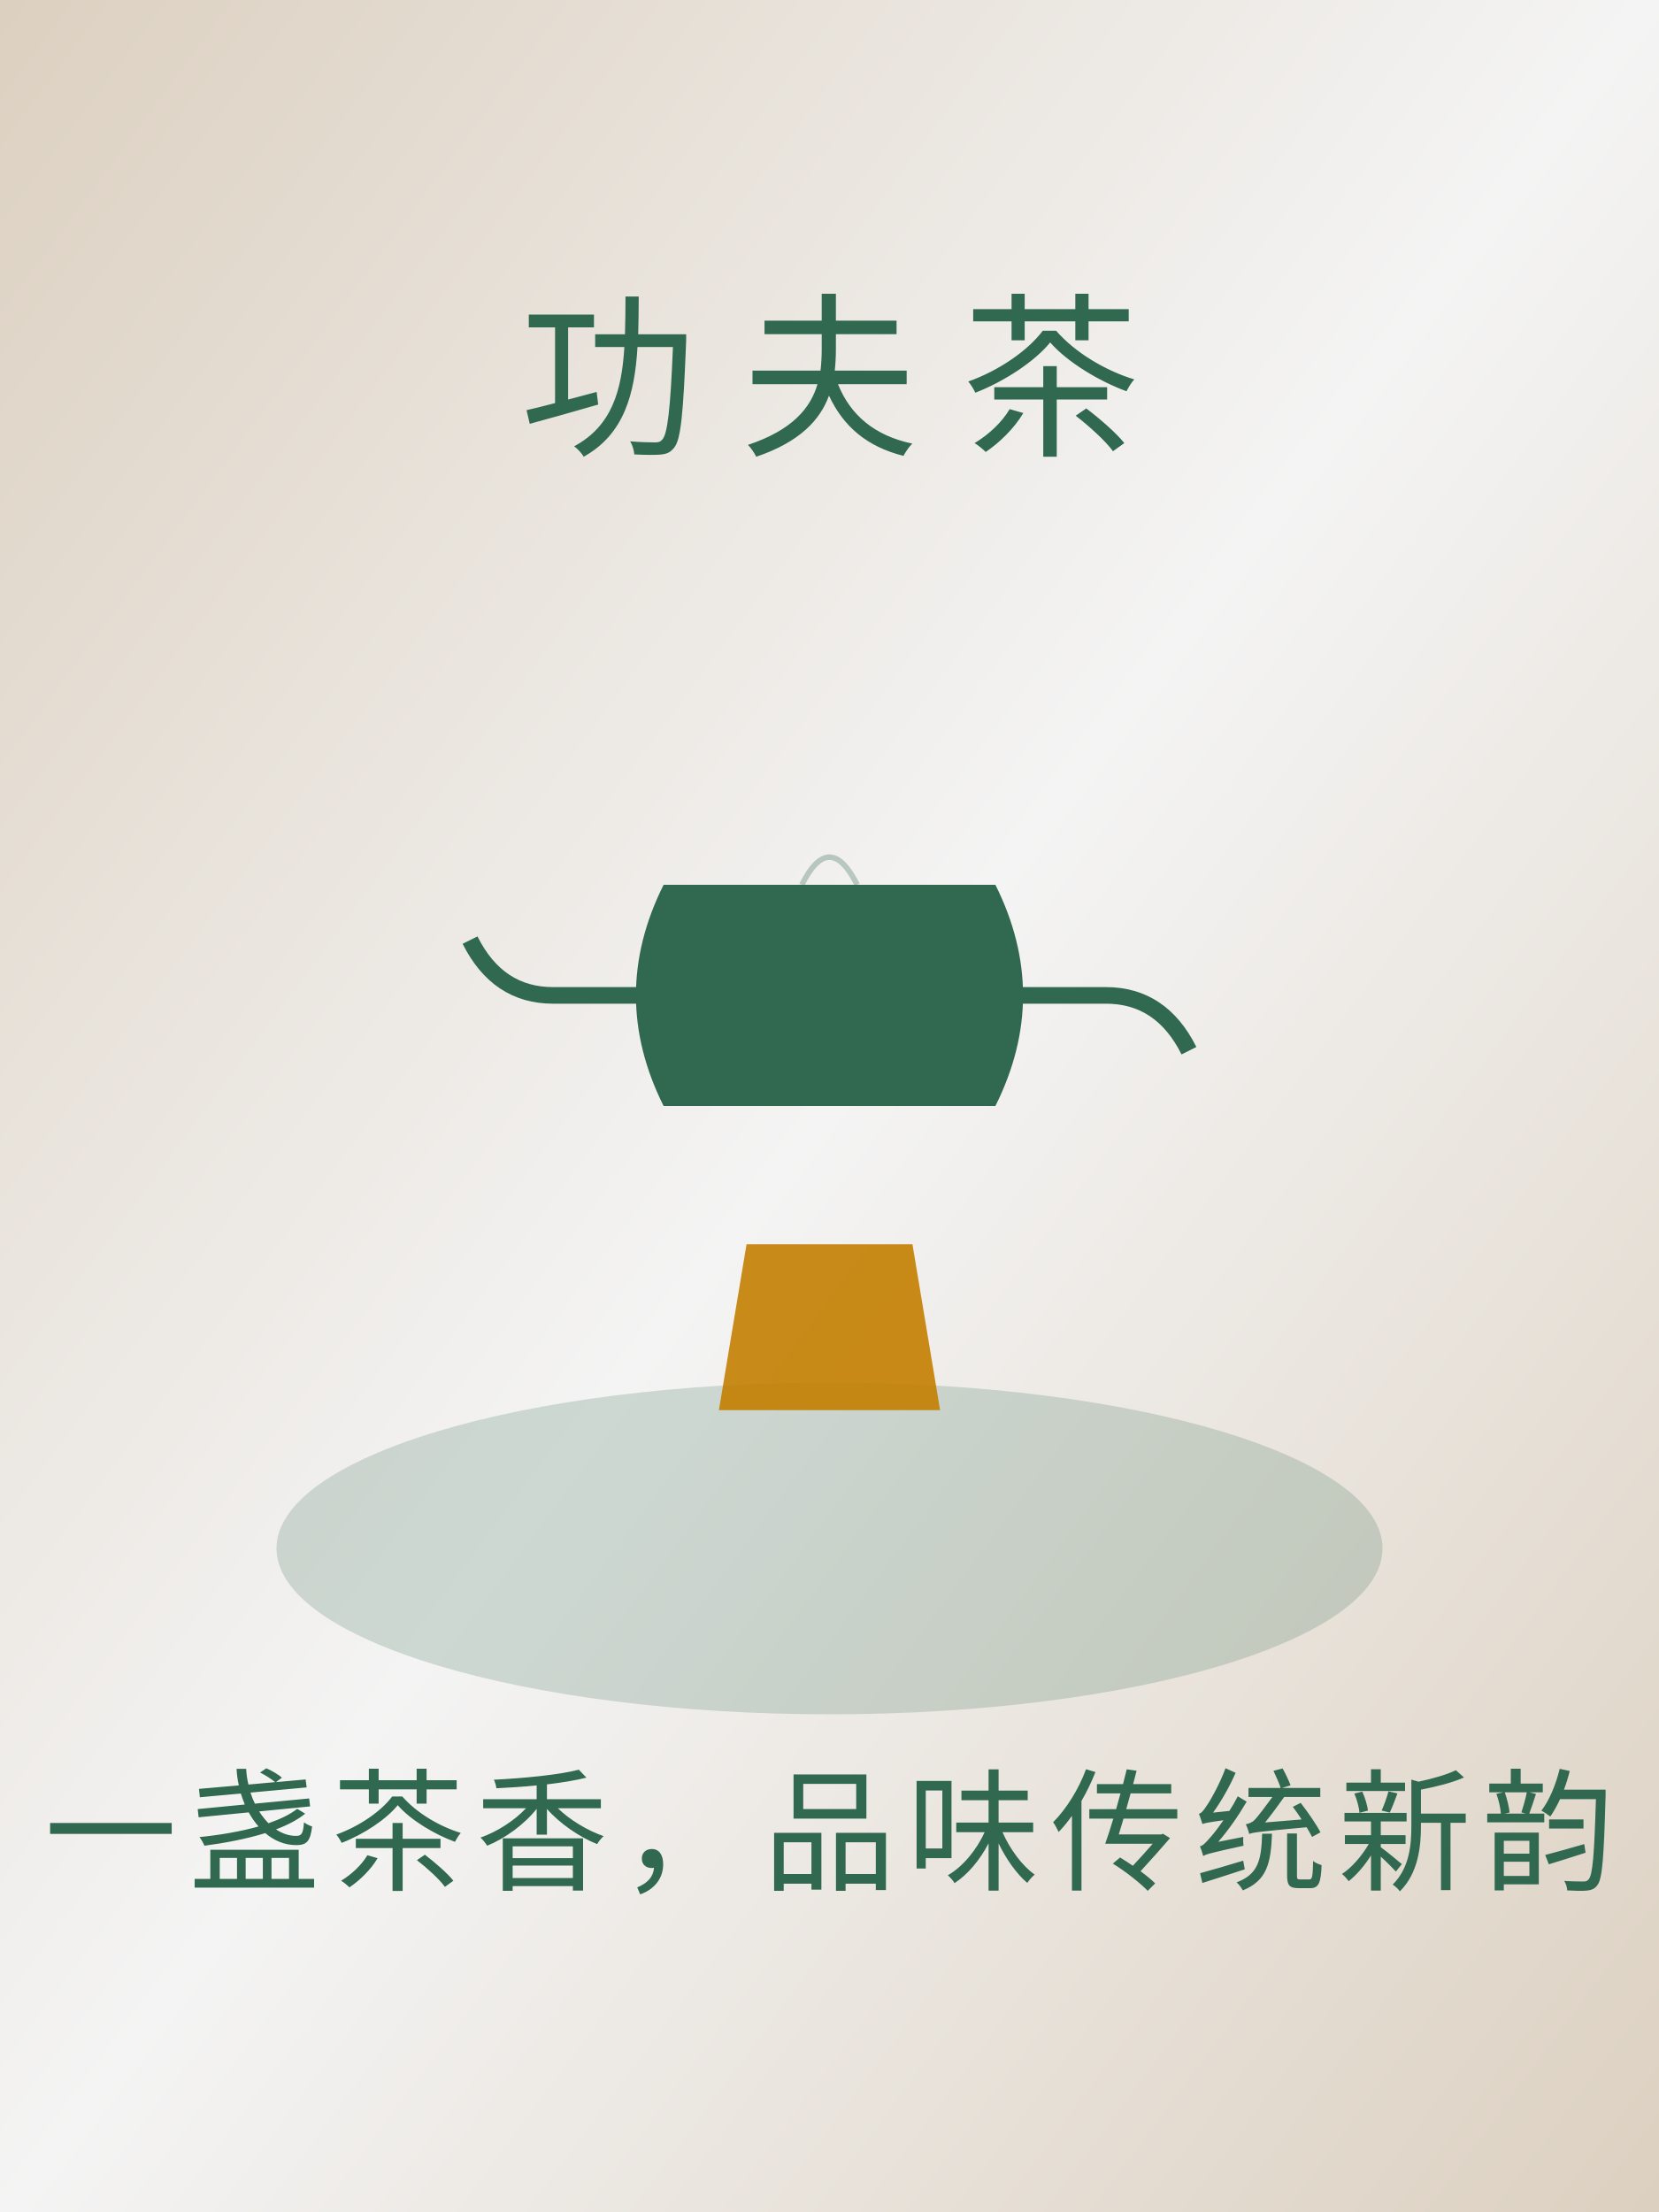
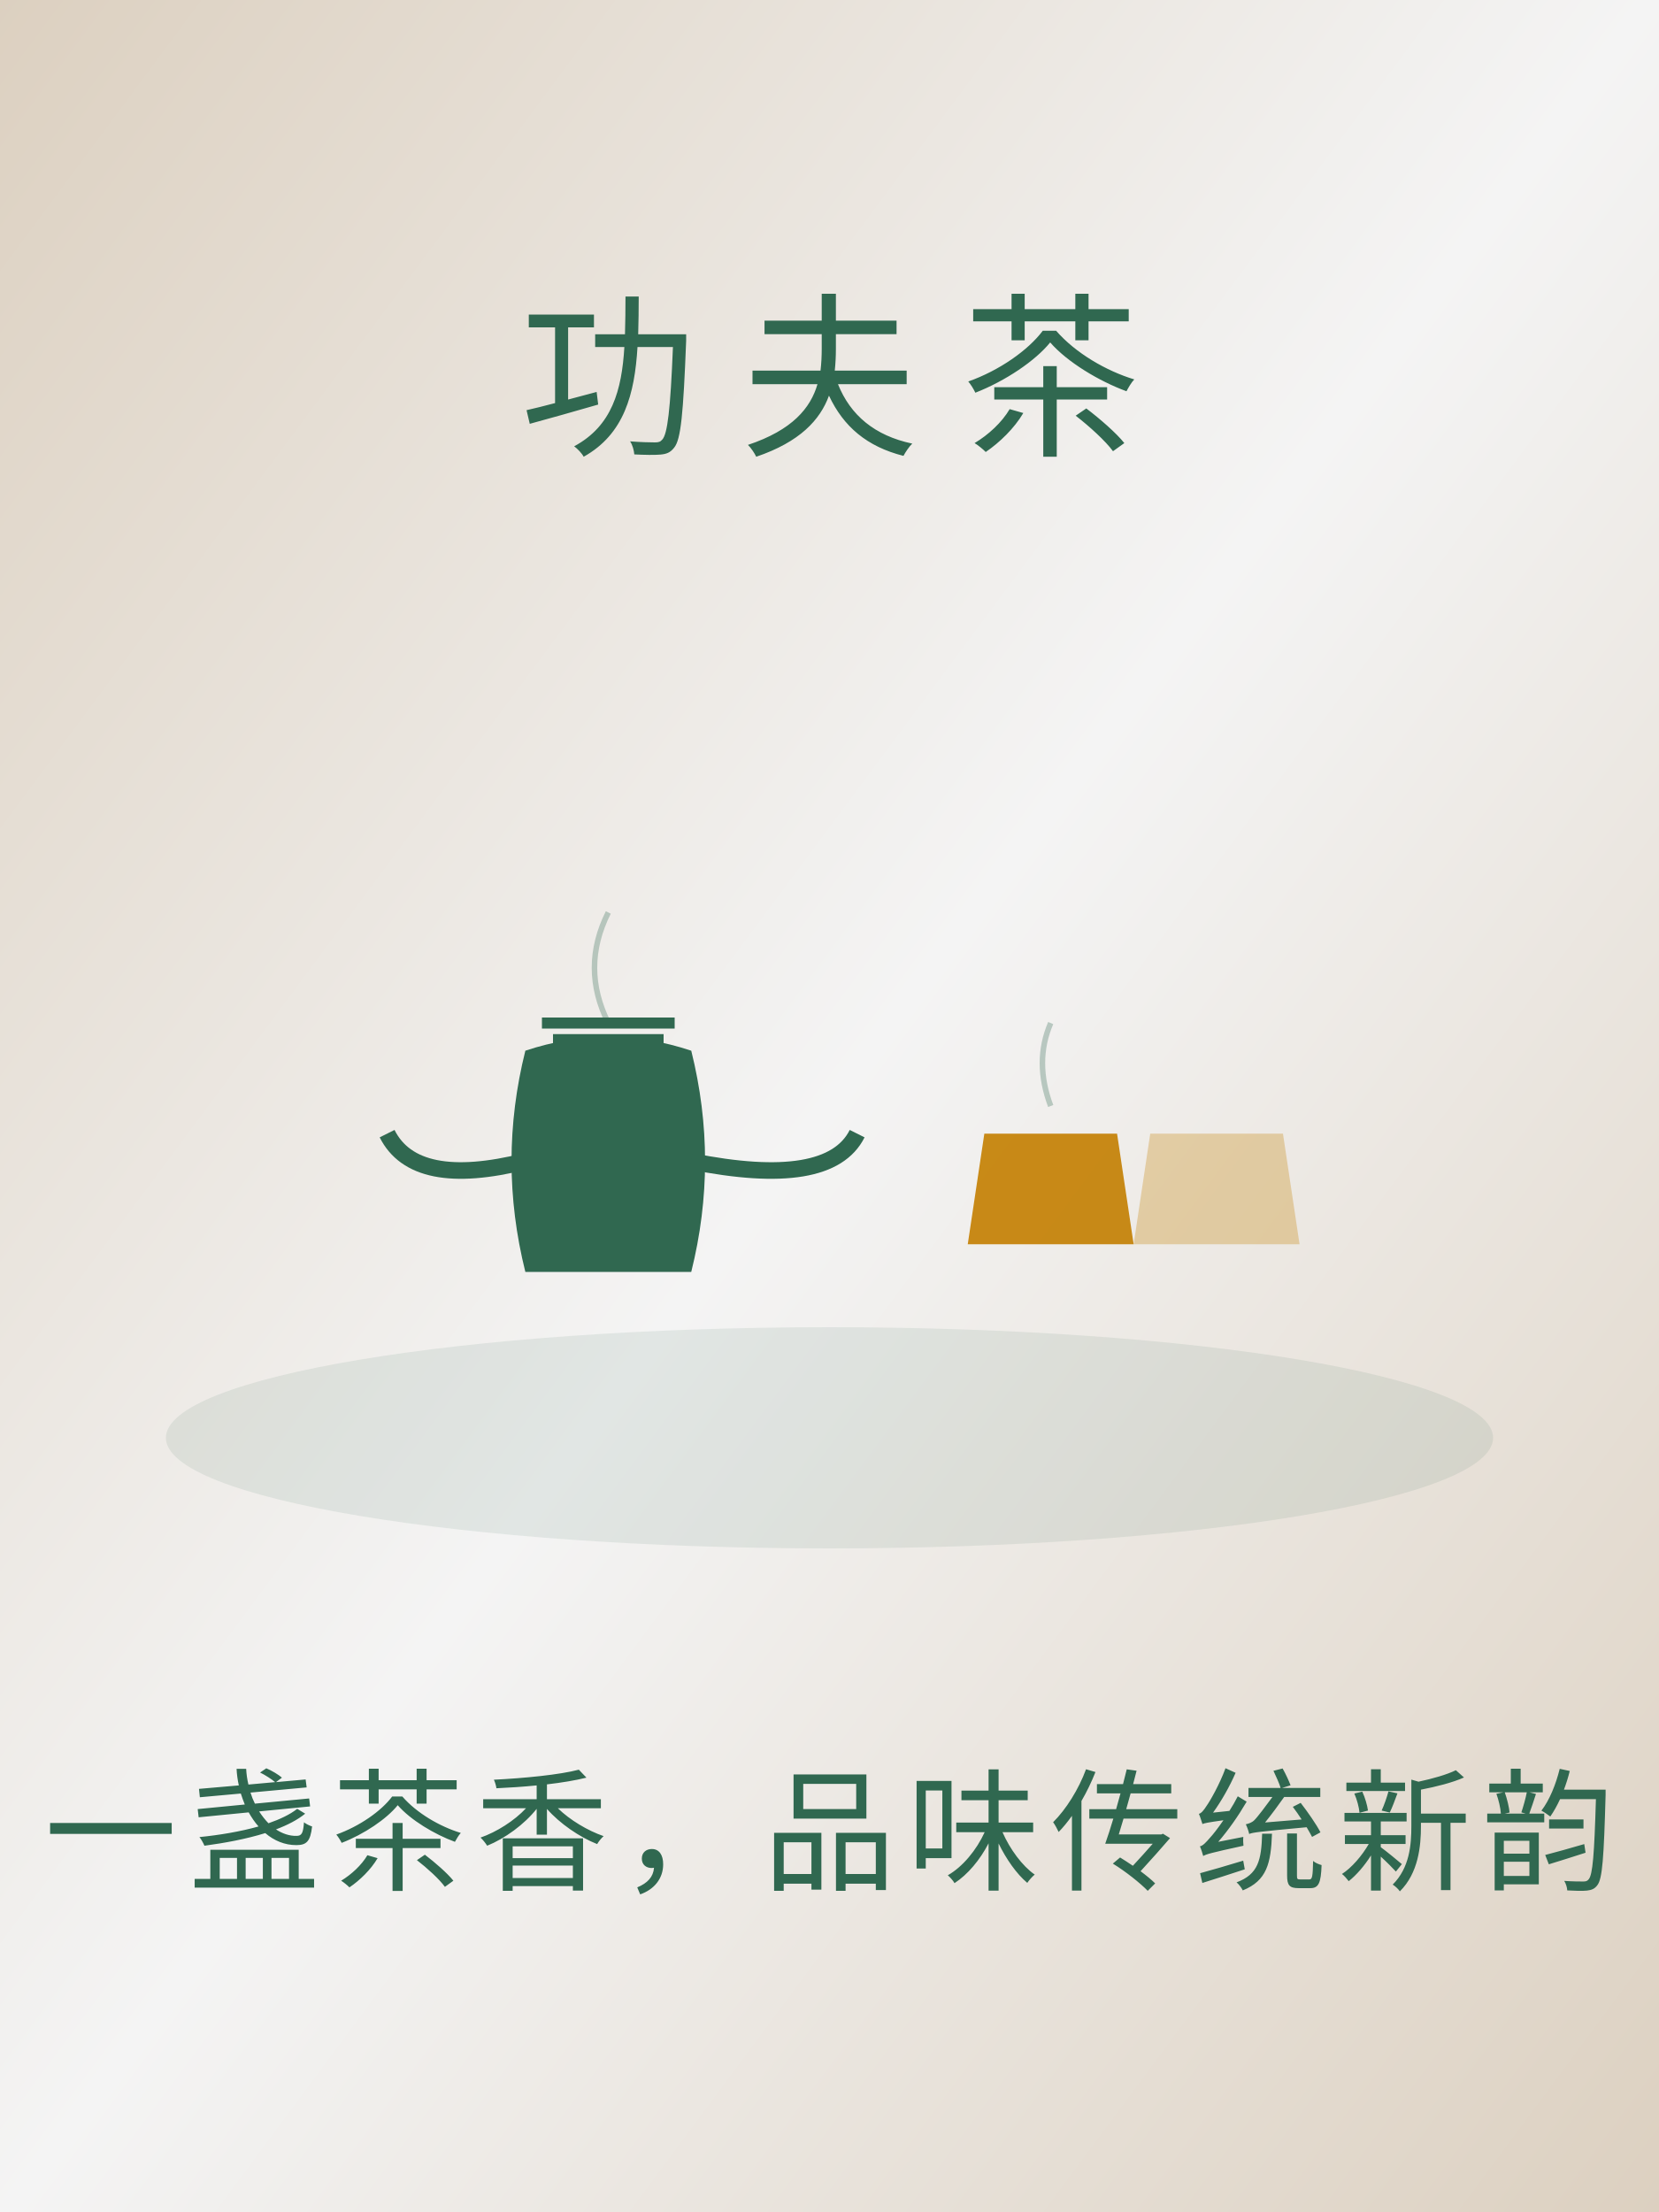
<svg xmlns="http://www.w3.org/2000/svg" width="300" height="400">
  <defs>
    <linearGradient id="bg-gradient" x1="0%" y1="0%" x2="100%" y2="100%">
      <stop offset="0%" style="stop-color:#DCD0C0" />
      <stop offset="50%" style="stop-color:#F4F4F4" />
      <stop offset="100%" style="stop-color:#DCD0C0" />
    </linearGradient>
-     <path id="teaFlow" d="M150,160 C160,180 140,200 150,220" />
    <filter id="ripple" x="-20%" y="-20%" width="140%" height="140%">
-       <feTurbulence type="turbulence" baseFrequency="0.01" numOctaves="3" result="turbulence">
-         <animate attributeName="baseFrequency" values="0.01;0.02;0.01" dur="3s" repeatCount="indefinite" />
+       <feTurbulence type="turbulence" baseFrequency="0.01" numOctaves="2" result="turbulence">
+         <animate attributeName="baseFrequency" values="0.01;0.015;0.01" dur="4s" repeatCount="indefinite" />
      </feTurbulence>
-       <feDisplacementMap in="SourceGraphic" in2="turbulence" scale="5" />
+       <feDisplacementMap in="SourceGraphic" in2="turbulence" scale="3" />
    </filter>
+     <pattern id="tea-pattern" x="0" y="0" width="10" height="10" patternUnits="userSpaceOnUse">
+       <circle cx="5" cy="5" r="1" fill="#C37E00" opacity="0.3" />
+     </pattern>
  </defs>
  <rect width="100%" height="100%" fill="url(#bg-gradient)" />
  <text x="150" y="80" font-family="KingHwa_OldSong, serif" font-size="32" fill="#306850" text-anchor="middle" letter-spacing="8">
    功夫茶
  </text>
-   <ellipse cx="150" cy="280" rx="100" ry="30" fill="#306850" opacity="0.2" />
-   <g transform="translate(150,180)" fill="#306850">
-     <path d="M-30,-20 Q-40,0 -30,20 L30,20 Q40,0 30,-20 Z" />
-     <path d="M30,0 L50,0 Q60,0 65,10" stroke="#306850" stroke-width="3" fill="none" />
-     <path d="M-30,0 L-50,0 Q-60,0 -65,-10" stroke="#306850" stroke-width="3" fill="none" />
-   </g>
-   <g transform="translate(150,240)">
-     <path d="M-15,-15 L-20,15 L20,15 L15,-15 Z" fill="#C37E00" opacity="0.9" />
-     <path d="M-15,0 L15,0" stroke="#E3170D" stroke-width="2" opacity="0.6" filter="url(#ripple)">
-       <animate attributeName="d" values="M-15,0 L15,0;M-15,-2 L15,2;M-15,0 L15,0" dur="2s" repeatCount="indefinite" />
-     </path>
-   </g>
-   <g transform="translate(150,160)">
-     <path d="M-5,0 Q0,-10 5,0" stroke="#306850" stroke-width="1" fill="none" opacity="0.3">
-       <animate attributeName="d" values="M-5,0 Q0,-10 5,0;M-5,0 Q0,-15 5,0;M-5,0 Q0,-10 5,0" dur="3s" repeatCount="indefinite" />
-     </path>
+   <g transform="translate(150,200)">
+     <ellipse cx="0" cy="60" rx="120" ry="20" fill="#306850" opacity="0.1" />
+     <g transform="translate(-40,0)">
+       <path d="M-15,-10 Q-20,10 -15,30 L15,30 Q20,10 15,-10 Q0,-15 -15,-10" fill="#306850" />
+       <path d="M15,10 Q40,15 45,5" stroke="#306850" stroke-width="3" fill="none" />
+       <path d="M-15,10 Q-35,15 -40,5" stroke="#306850" stroke-width="3" fill="none" />
+       <path d="M-10,-12 L10,-12 M-12,-15 L12,-15" stroke="#306850" stroke-width="2" />
+     </g>
+     <g transform="translate(40,10)">
+       <g>
+         <path d="M-12,-5 L-15,15 L15,15 L12,-5 Z" fill="#C37E00" opacity="0.9" />
+         <path d="M-10,5 L10,5" stroke="#E3170D" stroke-width="1.5" opacity="0.6" filter="url(#ripple)" />
+       </g>
+       <g transform="translate(30,0)" opacity="0.3">
+         <path d="M-12,-5 L-15,15 L15,15 L12,-5 Z" fill="#C37E00" />
+       </g>
+     </g>
+     <g>
+       <g transform="translate(-40,-15)">
+         <path d="M0,0 Q-5,-10 0,-20" stroke="#306850" stroke-width="1" fill="none" opacity="0.3">
+           <animate attributeName="d" values="M0,0 Q-5,-10 0,-20;M0,0 Q5,-10 0,-20;M0,0 Q-5,-10 0,-20" dur="3s" repeatCount="indefinite" />
+         </path>
+       </g>
+       <g transform="translate(40,0)">
+         <path d="M0,0 Q-3,-8 0,-15" stroke="#306850" stroke-width="1" fill="none" opacity="0.3">
+           <animate attributeName="d" values="M0,0 Q-3,-8 0,-15;M0,0 Q3,-8 0,-15;M0,0 Q-3,-8 0,-15" dur="2s" repeatCount="indefinite" />
+         </path>
+       </g>
+     </g>
  </g>
  <text x="150" y="340" font-family="KingHwa_OldSong, serif" font-size="24" fill="#306850" text-anchor="middle" letter-spacing="2">
    一盏茶香，品味传统新韵
  </text>
</svg>
